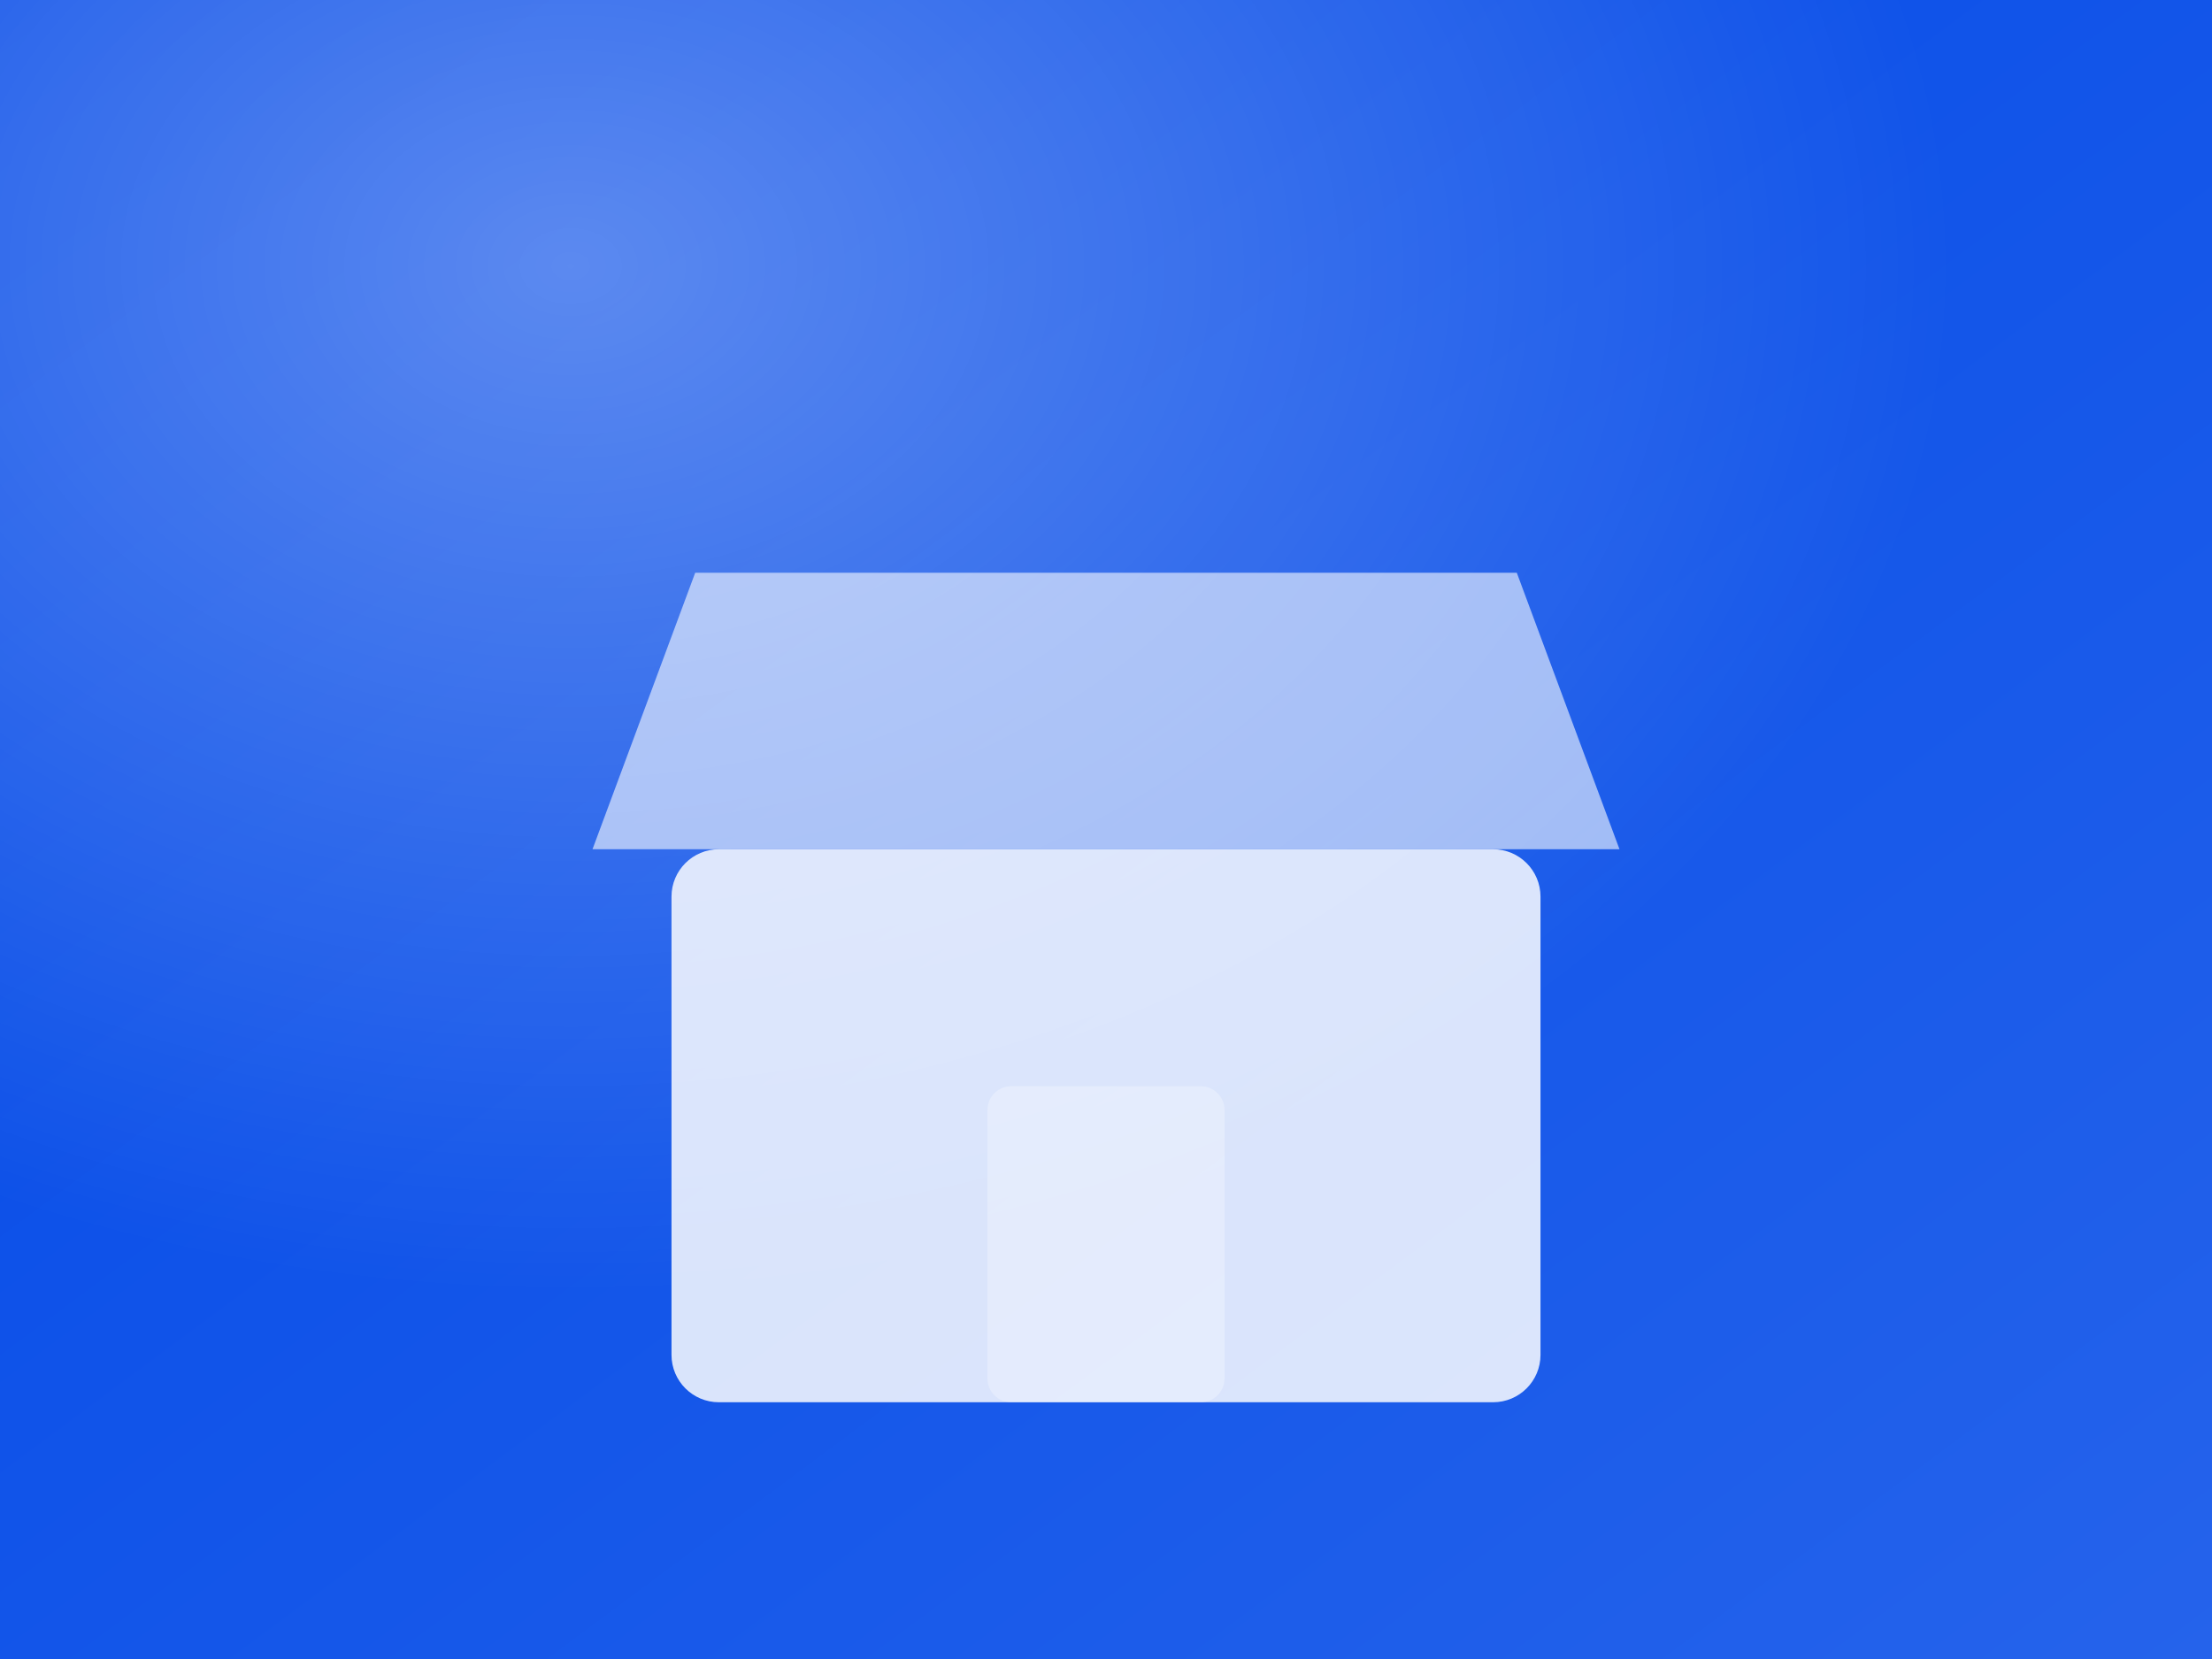
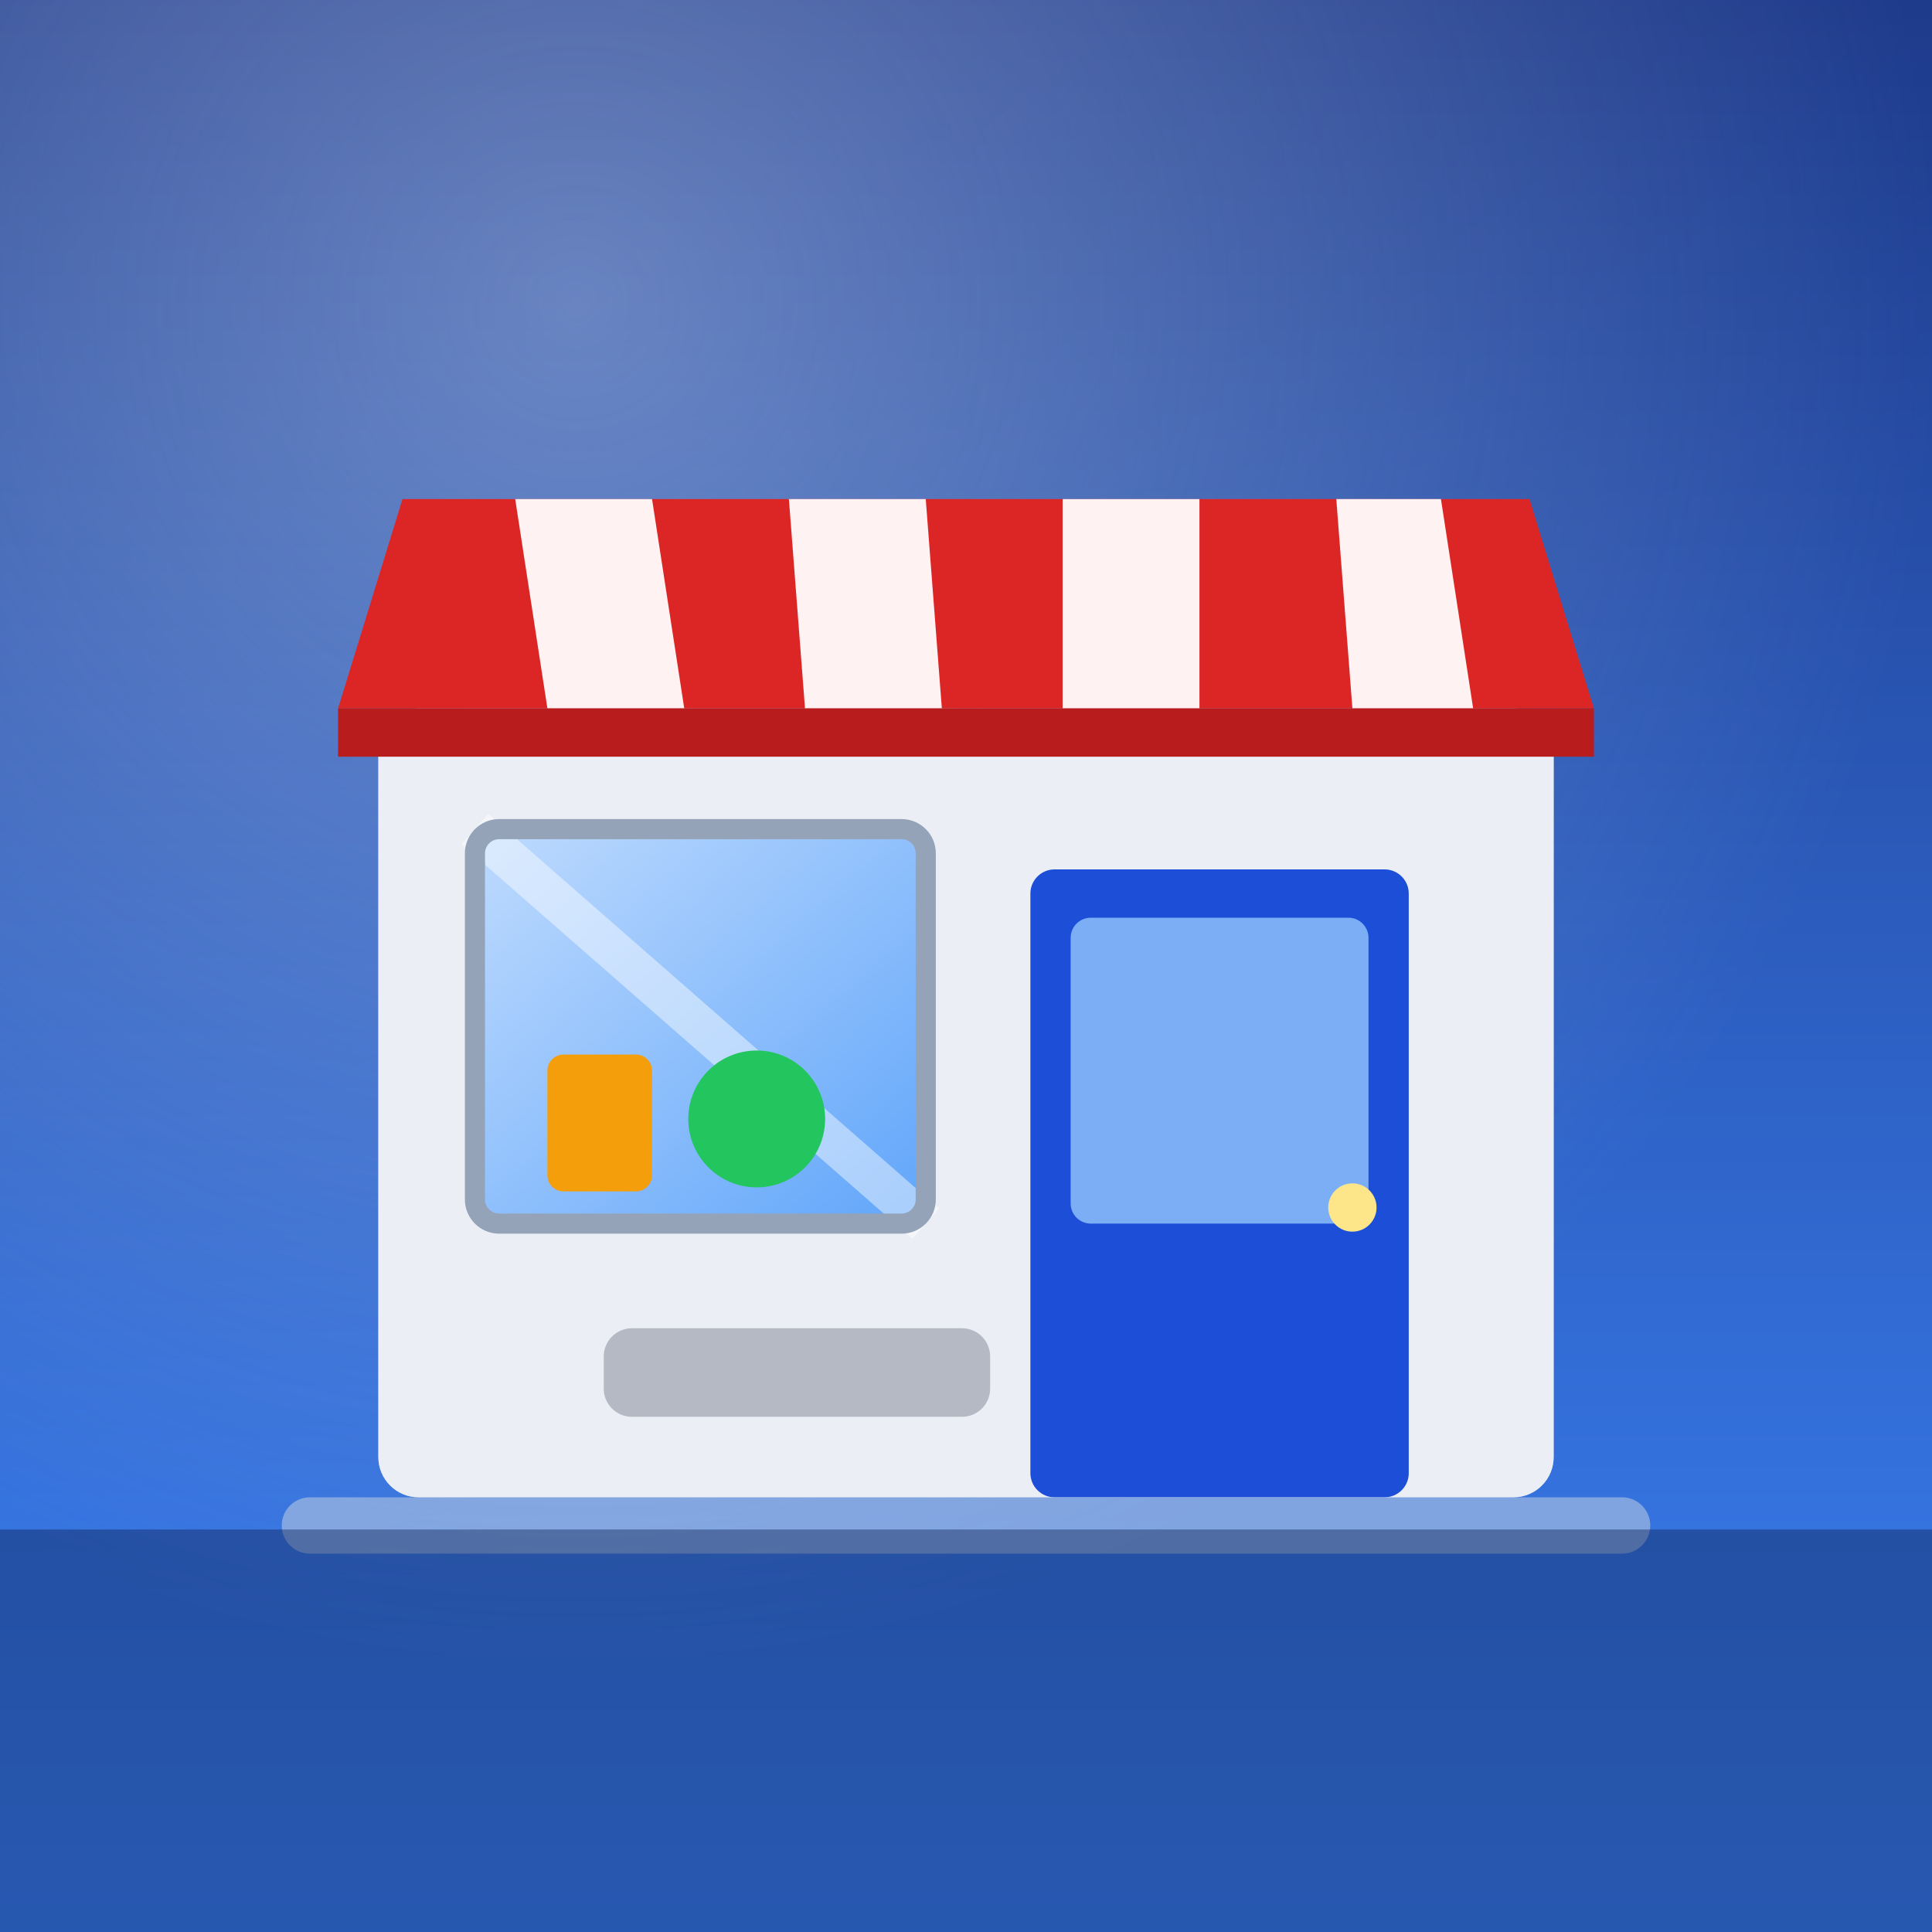
- <svg xmlns="http://www.w3.org/2000/svg" viewBox="0 0 560 420" width="560" height="420" role="img">
+ <svg xmlns="http://www.w3.org/2000/svg" viewBox="0 0 480 480" width="480" height="480" role="img">
  <defs>
-     <linearGradient id="g" x1="0" y1="0" x2="1" y2="1">
-       <stop offset="0" stop-color="#0047E7" />
-       <stop offset="1" stop-color="#2563EB" />
+     <linearGradient id="com-fondo" x1="0" y1="0" x2="0" y2="1">
+       <stop offset="0" stop-color="#1E3A8A" />
+       <stop offset="1" stop-color="#3B82F6" />
    </linearGradient>
-     <radialGradient id="s" cx="26%" cy="16%" r="62%">
-       <stop offset="0" stop-color="#fff" stop-opacity=".34" />
-       <stop offset="1" stop-color="#fff" stop-opacity="0" />
+     <radialGradient id="com-luz" cx="30%" cy="16%" r="70%">
+       <stop offset="0" stop-color="#DBEAFE" stop-opacity=".38" />
+       <stop offset="1" stop-color="#DBEAFE" stop-opacity="0" />
    </radialGradient>
+     <linearGradient id="com-vidrio" x1="0" y1="0" x2="1" y2="1">
+       <stop offset="0" stop-color="#BFDBFE" />
+       <stop offset="1" stop-color="#60A5FA" />
+     </linearGradient>
  </defs>
-   <rect width="560" height="420" fill="url(#g)" />
-   <rect width="560" height="420" fill="url(#s)" />
-   <g opacity=".95">
-     <rect x="170" y="215" width="220" height="140" rx="12" fill="#FFFFFF" opacity=".88" />
-     <path d="M150 215l26-70h208l26 70z" fill="#FFFFFF" opacity=".62" />
-     <rect x="250" y="275" width="60" height="80" rx="6" fill="#fff" opacity=".38" />
+   <rect width="480" height="480" fill="url(#com-fondo)" />
+   <rect width="480" height="480" fill="url(#com-luz)" />
+   <rect x="94" y="176" width="292" height="196" rx="10" fill="#F8FAFC" />
+   <rect x="94" y="176" width="292" height="196" rx="10" fill="#E2E8F0" opacity=".6" />
+   <g>
+     <path d="M84 176h312l-16-52H100z" fill="#DC2626" />
+     <g fill="#FEF2F2">
+       <path d="M128 124h34l8 52h-34z" />
+       <path d="M196 124h34l4 52h-34z" />
+       <path d="M264 124h34l0 52h-34z" />
+       <path d="M332 124h26l8 52h-30z" />
+     </g>
+     <path d="M84 176h312v12H84z" fill="#B91C1C" />
  </g>
+   <g>
+     <rect x="118" y="206" width="112" height="98" rx="6" fill="url(#com-vidrio)" />
+     <path d="M118 206l112 98" stroke="#FFFFFF" stroke-opacity=".45" stroke-width="10" />
+     <rect x="118" y="206" width="112" height="98" rx="6" fill="none" stroke="#94A3B8" stroke-width="5" />
+     <rect x="136" y="262" width="26" height="34" rx="4" fill="#F59E0B" />
+     <circle cx="188" cy="278" r="17" fill="#22C55E" />
+   </g>
+   <g>
+     <rect x="256" y="216" width="94" height="156" rx="6" fill="#1D4ED8" />
+     <rect x="266" y="228" width="74" height="76" rx="5" fill="#93C5FD" opacity=".8" />
+     <circle cx="336" cy="300" r="6" fill="#FDE68A" />
+   </g>
+   <rect x="150" y="330" width="96" height="22" rx="7" fill="#0F172A" opacity=".25" />
+   <rect x="70" y="372" width="340" height="14" rx="7" fill="#CBD5E1" opacity=".5" />
+   <rect y="380" width="480" height="100" fill="#0C1F52" opacity=".42" />
</svg>
